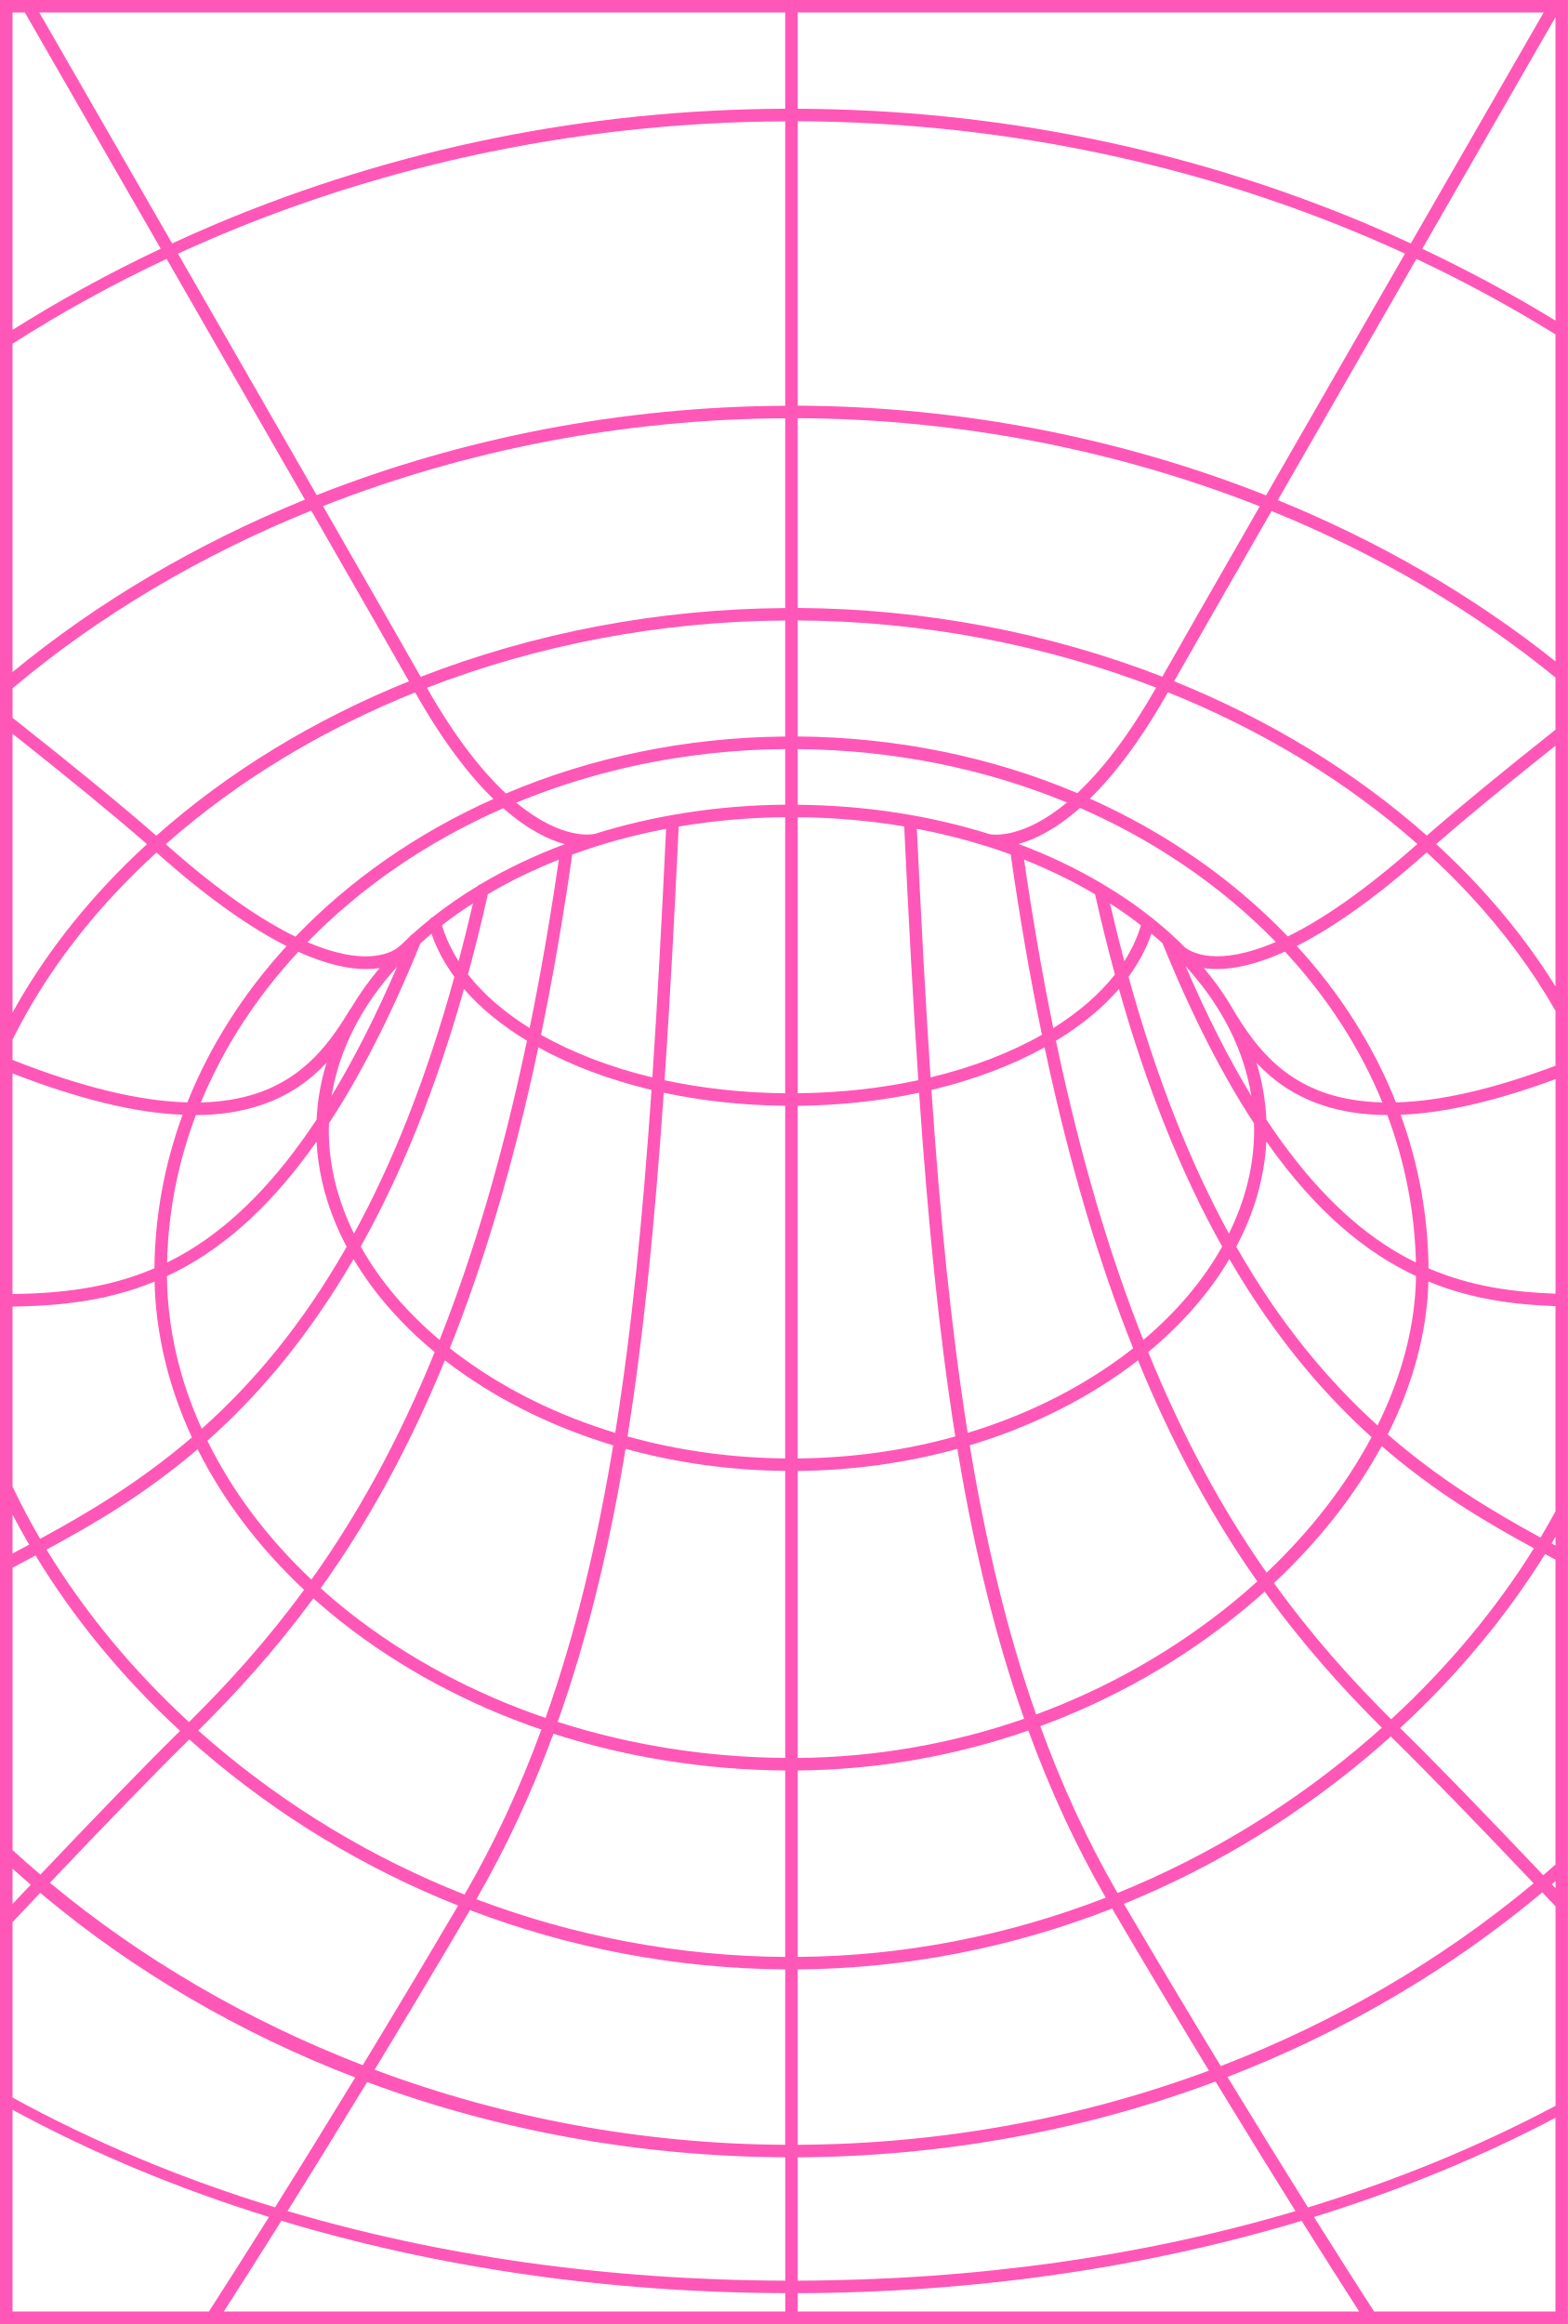
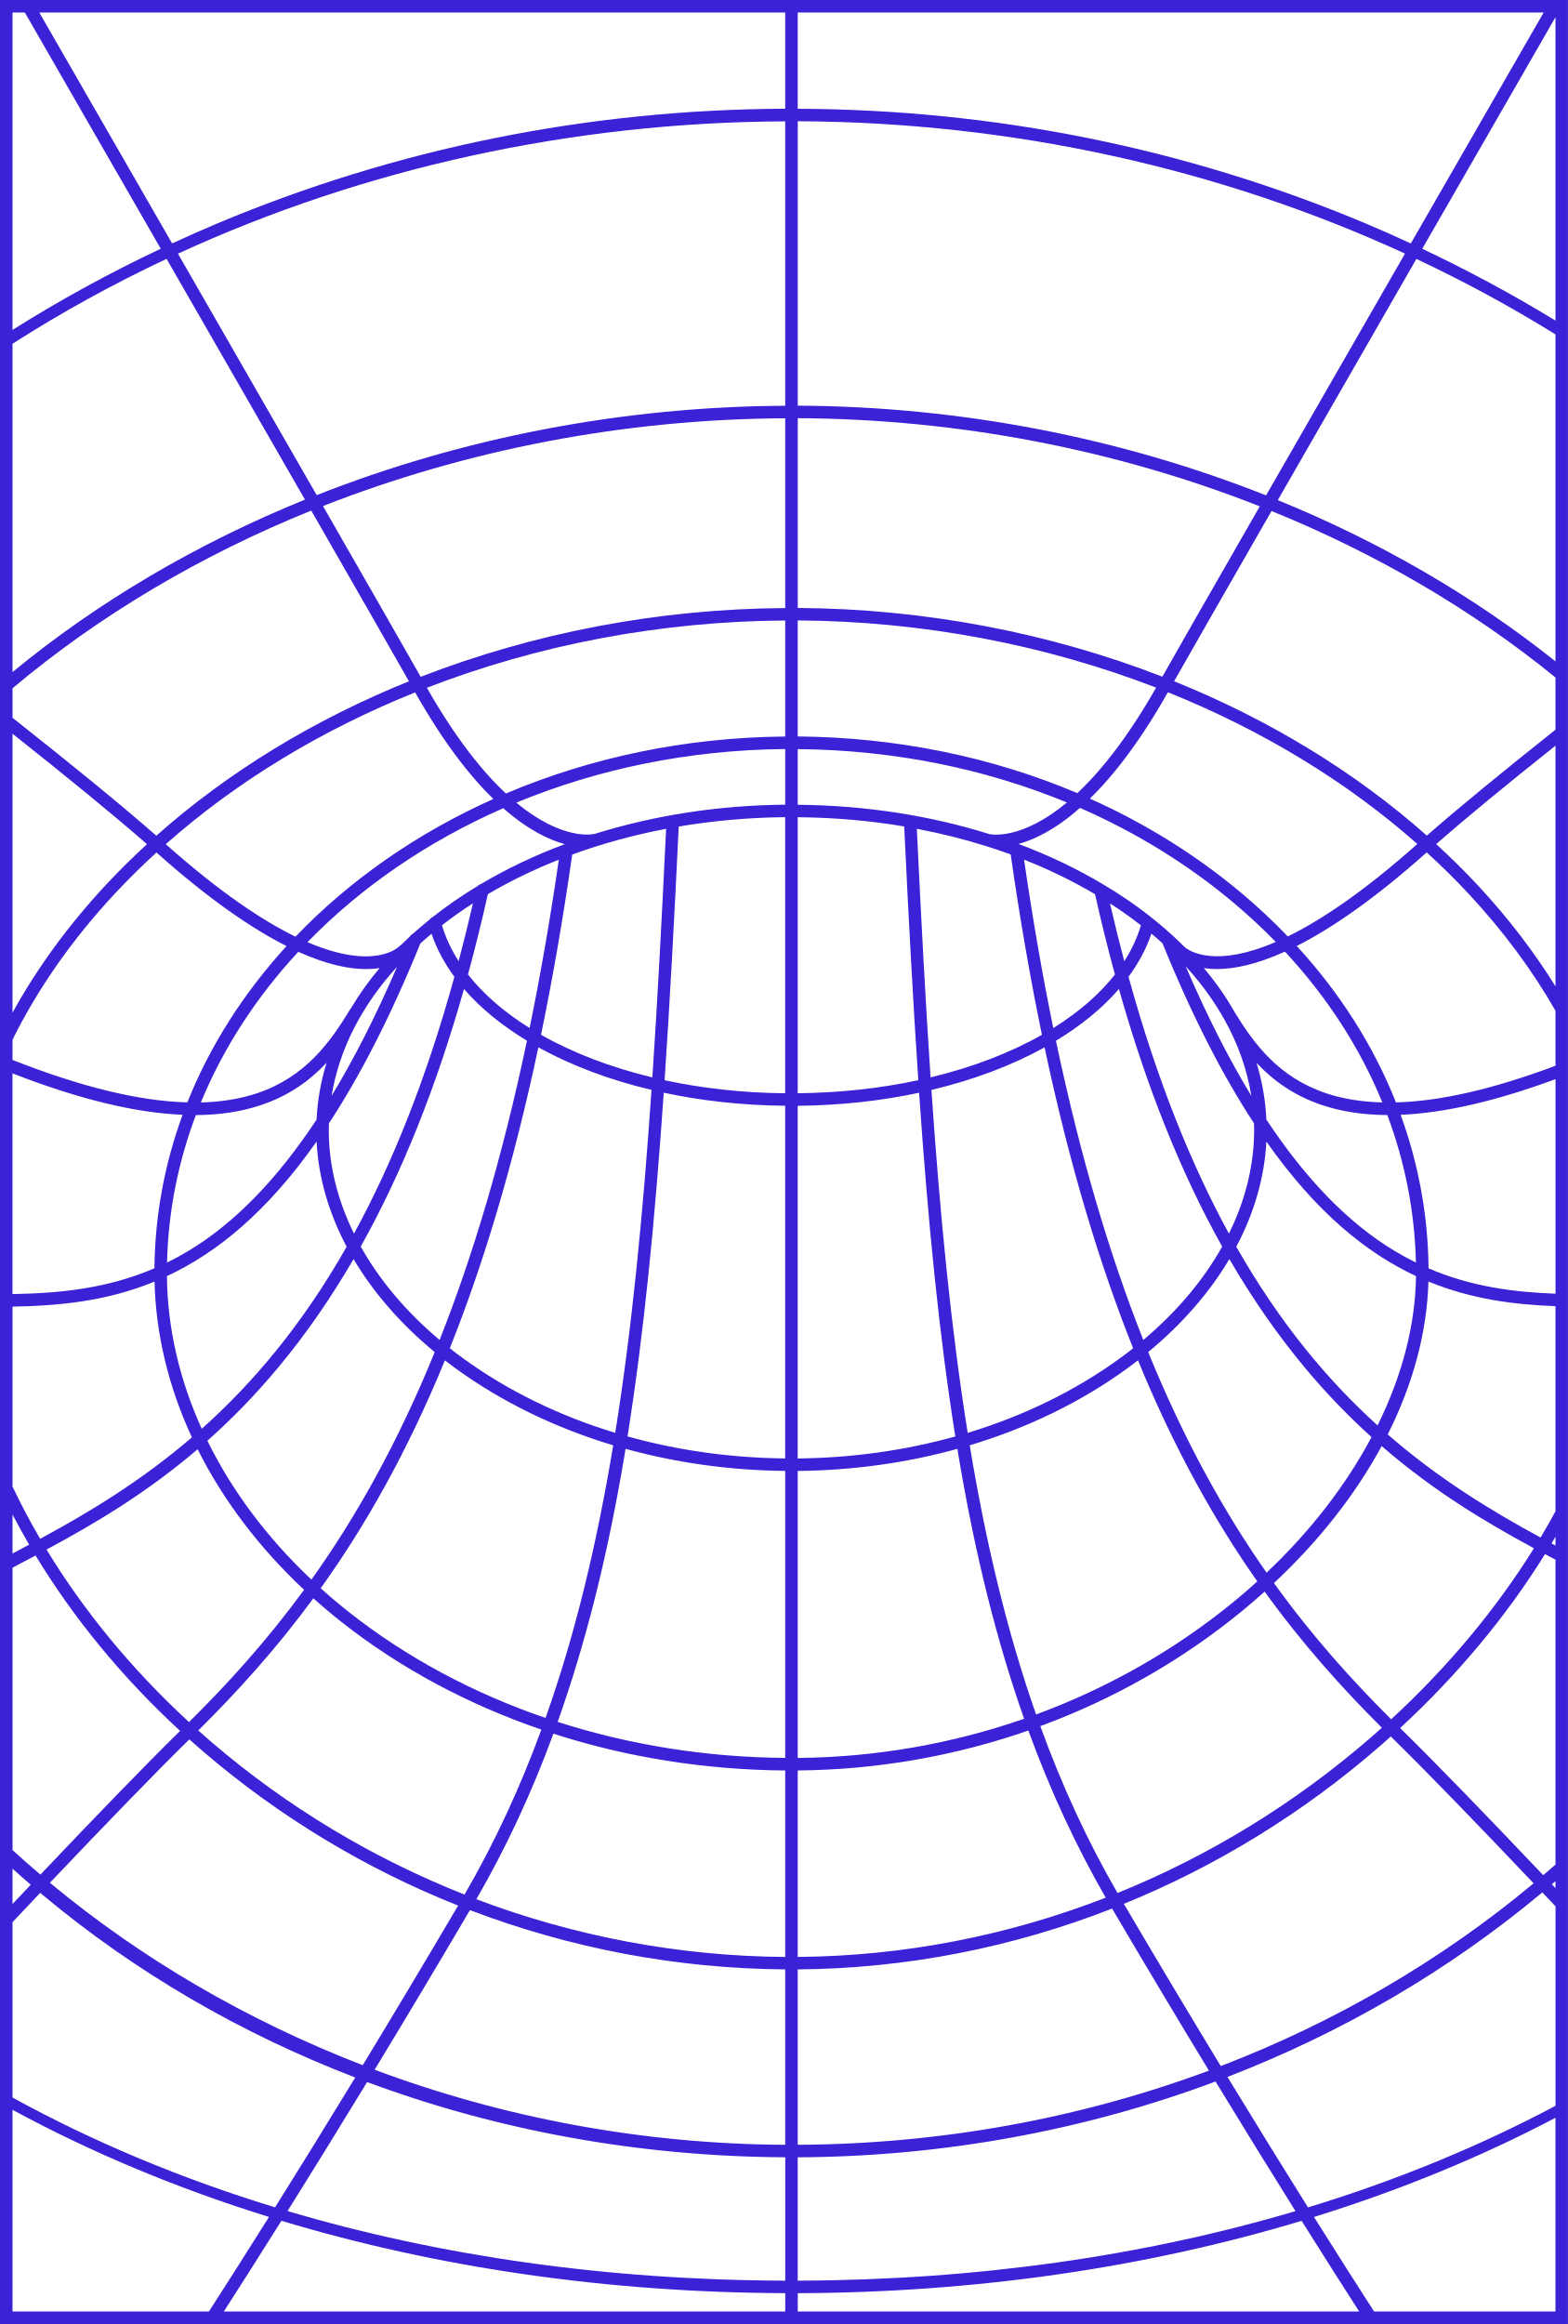
<svg xmlns="http://www.w3.org/2000/svg" id="Layer_2" data-name="Layer 2" viewBox="0 0 438.61 650">
  <g id="_ÎÓÈ_1" data-name="—ÎÓÈ_1">
-     <path d="m56.18,650h326.27s4.17,0,4.17,0h51.99v-59.52h0v-3.39h0v-50.2h0s0-5.1,0-5.1h0v-8.72h0v-4.7h0s0-80.27,0-80.27h0s0-3.97,0-3.97h0v-10.58h0v-7.66h0s0-50.47,0-50.47h0v-3.5h0v-61.43h0v-3.77h0v-7.54h0v-7.4h0v-76.01h0v-4.46h0v-8.96h0v-4.54h0v-92.1h0v-3.87h0V0H0v650h56.18Zm6.43-3.5c4.23-6.57,9.67-15.1,16.11-25.37,43.58,13.13,91.26,20.08,140.94,20.24v5.12H62.61ZM219.65,3.5v26.91c-55.25.22-108.76,11.04-159.05,32.16-4.19,1.76-8.33,3.62-12.45,5.51C33.21,42.11,19.44,18.18,10.99,3.5h208.66Zm212.16,0c-8.45,14.68-22.22,38.61-37.16,64.59-4.14-1.91-8.31-3.78-12.53-5.55-50.26-21.1-103.74-31.9-158.97-32.12V3.5h208.66Zm-42.62,482.32c9.75,9.54,23.87,24.13,39.81,40.92-25.98,21.67-55.6,38.86-87.51,51.12-8.34-13.73-17.44-28.92-27.11-45.37,25.77-10.49,49.99-25.31,71.58-44.07,1.04-.91,2.07-1.83,3.1-2.75.05.05.09.09.14.14Zm-87.82-263.99c-24-10.16-50.62-15.62-78.22-15.85v-32.45c34.99.21,69.22,6.81,100.25,18.79-8.01,14.08-15.5,23.38-22.03,29.5Zm40.37,61.99c.03.08.07.16.11.24.16.27.33.54.5.81,3.9,6.91,6.49,14.17,7.69,21.63-6.36-10.47-12.47-22.53-18.37-36.24,3.94,4.32,7.31,8.86,10.06,13.55Zm-16.56-20.01c8.43,20.73,16.99,37.24,25.61,50.38.02.64.03,1.29.03,1.94,0,9.77-2.44,19.54-7.05,28.89-10.53-19.26-20.07-42.76-28.09-71.82,2.8-3.82,4.98-7.85,6.41-12.08,1.06.88,2.09,1.78,3.09,2.69Zm-12.58,265.64c-8.51-14.73-15.62-30.23-21.59-46.66,20.38-7.51,39.45-18.3,56.27-32.07,2.23-1.82,4.38-3.68,6.48-5.56,10.63,14.72,21.69,27.01,32.79,38.07-.96.86-1.92,1.72-2.9,2.57-21.42,18.61-45.47,33.3-71.06,43.66Zm-253.47-42.23c-1.24-1.06-2.46-2.13-3.67-3.22,10.89-10.79,21.74-22.73,32.2-36.97,2.53,2.27,5.15,4.48,7.88,6.63,16.43,12.95,35.38,23.07,55.9,30.09-5.96,16.24-13.04,31.57-21.5,46.14-25.61-10.12-49.58-24.48-70.81-42.68Zm32.88-173.02c8.61-13.14,17.16-29.62,25.58-50.33,1.01-.92,2.06-1.82,3.12-2.71,1.43,4.21,3.6,8.24,6.4,12.05-8.02,29.06-17.56,52.56-28.09,71.82-4.6-9.35-7.05-19.12-7.05-28.89,0-.65.02-1.29.04-1.94Zm19.07-43.82c-5.89,13.66-11.98,25.68-18.32,36.12,2.13-13.13,8.56-25.39,18.32-36.12Zm55.05-37.13c-.13.04-8.68,2.04-21.7-8.76,22.74-9.4,48.26-14.77,75.22-14.99v15.56c-18.96.17-36.98,3.07-53.25,8.16-.09,0-.18.02-.27.04Zm-46.72-40.89c31.03-12,65.25-18.6,100.24-18.81v32.45c-28.06.23-54.58,5.94-78.13,15.93-6.55-6.11-14.06-15.43-22.1-29.56Zm156.17,44.21s.09.04.15.06c.04.01.13.04.26.06,2.27.72,4.52,1.47,6.73,2.28,2.59,18.11,5.52,34.89,8.74,50.45-8.89,5.05-19.44,9.11-31.15,11.92-1.46-21.9-2.67-45.04-3.84-69.53,6.56,1.24,12.95,2.83,19.12,4.76Zm-22.65-5.42c1.23,25.77,2.49,49.28,3.95,70.97-10.51,2.26-21.87,3.53-33.73,3.65v-77.2c10.17.09,20.15.95,29.78,2.58Zm15.25,176.32c4.6,27.31,10.6,51.42,18.3,73.25-20.16,7.01-41.57,10.77-63.33,10.96v-80.27c15.42-.15,30.48-2.26,44.66-6.18.12.75.24,1.5.37,2.25Zm-93.19-2.25c14.18,3.92,29.24,6.03,44.66,6.18v80.27c-22.1-.17-43.6-3.63-63.65-10.08,7.85-22.06,13.96-46.45,18.62-74.13.13-.74.25-1.5.37-2.25Zm11.34-173.41c-1.17,24.5-2.38,47.63-3.84,69.53-11.7-2.81-22.25-6.88-31.15-11.92,3.22-15.55,6.14-32.31,8.73-50.41,8.26-3.02,17.05-5.45,26.25-7.2Zm3.53-.63c9.55-1.62,19.52-2.53,29.78-2.62v77.22c-11.85-.12-23.22-1.38-33.73-3.65,1.46-21.69,2.72-45.19,3.95-70.95Zm29.78,78.1v98.63c-15.24-.15-30.11-2.25-44.1-6.16,4.51-28.34,7.62-59.66,10.13-96.13,10.62,2.27,22.05,3.54,33.96,3.65Zm3.5,98.63v-98.63c11.91-.11,23.35-1.38,33.96-3.65,2.51,36.47,5.62,67.79,10.13,96.13-13.98,3.9-28.86,6.01-44.1,6.16Zm-74.99-120.38c-7.03-4.38-12.89-9.42-17.24-14.98,1.97-7.24,3.83-14.72,5.56-22.46,6.14-3.62,12.78-6.85,19.85-9.64-2.44,16.83-5.18,32.49-8.17,47.08Zm-15.85-34.87c-1.29,5.57-2.62,10.96-4.01,16.17-2.05-3.21-3.62-6.56-4.66-10.04,2.74-2.14,5.63-4.18,8.66-6.13Zm-2.51,23.95c4.64,5.37,10.61,10.23,17.62,14.47-6.94,32.97-15.23,60.42-24.44,83.69-9.38-7.89-16.82-16.75-22.06-26.12,11.53-20.6,21.1-44.5,28.88-72.04Zm20.81,16.32c9.13,5.05,19.84,9.1,31.65,11.91-2.4,34.95-5.48,66.74-10.15,95.91-15.59-4.73-29.98-11.72-42.43-20.75-1.31-.95-2.59-1.92-3.84-2.91,9.34-23.39,17.73-51,24.77-84.16Zm-22.99,89.91c12.88,9.34,27.79,16.55,43.92,21.4-4.57,27.61-10.62,52.87-18.92,76.25-20.17-6.89-38.78-16.83-54.92-29.54-2.76-2.18-5.42-4.43-7.98-6.73,12.36-17.27,24.13-37.89,34.74-63.74,1.03.8,2.08,1.59,3.15,2.37Zm27.2,102.06c20.42,6.59,42.33,10.11,64.84,10.29v52.15c-29.72-.21-58.96-5.76-86.4-16.15,8.31-14.37,15.45-29.67,21.56-46.29Zm68.34,10.28c22.17-.19,43.97-4.02,64.51-11.17,6.13,16.8,13.3,32.24,21.65,46.75-27.47,10.66-56.63,16.35-86.16,16.57v-52.15Zm121.92-47.15c-16.52,13.52-35.23,24.11-55.24,31.49-8.12-23.11-14.06-48.05-18.57-75.28,16.13-4.85,31.04-12.06,43.92-21.4,1.07-.78,2.12-1.57,3.15-2.37,10.22,24.91,21.52,44.95,33.38,61.83-2.15,1.95-4.36,3.87-6.64,5.74Zm-31.94-68.02c-12.45,9.03-26.85,16.02-42.43,20.75-4.67-29.18-7.76-60.96-10.15-95.91,11.81-2.81,22.52-6.86,31.65-11.91,7.04,33.16,15.43,60.77,24.77,84.16-1.25.99-2.53,1.96-3.84,2.91Zm-17.75-88.92c7.02-4.24,12.98-9.11,17.62-14.47,7.78,27.54,17.35,51.44,28.88,72.04-5.24,9.37-12.69,18.23-22.06,26.12-9.22-23.26-17.5-50.72-24.44-83.69Zm19.12-22.25c-1.38-5.21-2.72-10.59-4-16.15.89.58,1.8,1.14,2.67,1.74,2.08,1.42,4.07,2.87,5.99,4.37-1.04,3.48-2.61,6.84-4.66,10.05Zm-8.18-18.73c1.73,7.74,3.59,15.22,5.56,22.45-4.35,5.56-10.21,10.59-17.24,14.98-3-14.6-5.73-30.27-8.18-47.11,7,2.77,13.64,6.01,19.86,9.68Zm-29.52-16.81c-16.64-5.23-34.83-8.05-53.65-8.21v-15.57c26.54.22,52.13,5.37,75.3,14.93-12.3,10.24-20.62,9.05-21.65,8.85Zm-57.15-119.81c-45.72.22-90.5,9-131.06,24.99-11.86-20.66-25.72-44.77-38.81-67.53,51.88-23.84,109.93-36.76,169.87-37.01v79.55Zm0,3.5v53.08c-35.59.21-70.41,6.97-101.97,19.23-3.78-6.69-14.2-24.89-27.33-47.76,40.02-15.71,84.19-24.34,129.3-24.55Zm-103.53,76.66c7.85,13.87,15.26,23.36,21.88,29.82-21.41,9.58-40.23,22.73-55.34,38.51-9.29-4.53-21.21-12.46-36.29-25.87,19.89-17.6,43.64-31.96,69.75-42.45Zm24.66,32.4c6.87,6.05,12.75,8.84,17.21,10.05-8.41,3.14-16.28,6.89-23.48,11.16-.33.09-.62.26-.85.52-4.51,2.72-8.75,5.65-12.69,8.76-.33.13-.6.36-.79.64-1.64,1.32-3.23,2.68-4.77,4.06-.32.15-.59.39-.77.7-.86.79-1.7,1.6-2.52,2.41-.17.09-.33.21-.47.36-.1.11-6.78,6.91-25.64-1.2,14.98-15.39,33.61-28.19,54.77-37.46Zm-38.44,44.99c.59,0,1.15-.02,1.69-.05.77-.05,1.49-.14,2.17-.25-3.02,3.59-5.69,7.33-7.99,11.21-.09.1-.18.2-.25.32-5.44,8.98-12.39,18.94-26.11,23.52-4.7,1.57-9.92,2.41-15.66,2.56,6.32-15.35,15.59-29.56,27.26-42.14,8.06,3.64,14.26,4.83,18.9,4.83Zm-47.55,40.84c6.69-.04,12.73-.96,18.16-2.78,8.01-2.67,13.83-6.98,18.41-11.87-1.6,5.16-2.55,10.48-2.81,15.92-11.12,16.82-22.99,28.97-35.8,36.69-2.01,1.21-4.01,2.3-6.02,3.28.33-14.34,3.13-28.19,8.06-41.25Zm33.77,7.41c.5,10,3.39,19.95,8.41,29.42-12.49,21.94-26.29,38.19-40.54,50.91-6.24-13.76-9.6-28.2-9.73-42.7,13.88-6.48,27.93-17.82,41.86-37.64Zm-10.73,63.18c7.63-9.16,14.64-19.25,21.07-30.31,5.55,9.36,13.2,18.17,22.7,26.01-10.52,25.84-22.21,46.41-34.48,63.63-12.44-11.72-22.26-24.89-29.11-38.84,6.65-5.9,13.29-12.65,19.82-20.49Zm7.23,62.19c-10.45,14.27-21.3,26.22-32.19,36.99-15.96-14.69-29.43-31.1-39.85-48.25,13.26-7.13,27.73-15.65,42.26-28.06,7.08,14.14,17.13,27.46,29.78,39.32Zm-28.21,45.23c21.39,18.34,45.52,32.83,71.3,43.08-9.51,16.16-18.46,31.1-26.68,44.64-32.47-12.54-62.12-29.92-87.51-51.02,15.53-16.35,29.31-30.59,39-40.1,1.28,1.15,2.58,2.29,3.89,3.41Zm74.61,44.35c27.99,10.67,57.84,16.37,88.19,16.58v49.06c-40.35-.21-79.26-7.69-114.86-21,8.22-13.54,17.17-28.49,26.67-44.64Zm91.69,69.14c40.61-.2,80.21-7.49,116.87-21.2,8.3,13.64,15.82,25.79,22.37,36.25-42.26,12.51-89.07,19.3-139.24,19.45v-34.51Zm0-3.5v-49.06c30.15-.22,59.92-6.06,87.94-17.01,9.65,16.42,18.74,31.59,27.08,45.32-36.09,13.41-75.05,20.54-115.01,20.75Zm166-119.01c-11.1-11.04-22.15-23.33-32.78-38.1,12.69-11.87,22.84-24.86,30.12-38.32,14.62,12.68,29.21,21.35,42.6,28.58-10.49,16.87-23.99,33.14-39.94,47.84Zm-34.84-41c-11.78-16.82-22.99-36.82-33.12-61.71,9.5-7.84,17.16-16.66,22.7-26.01,6.43,11.06,13.45,21.15,21.07,30.31,6.16,7.4,12.43,13.82,18.7,19.49-7.09,13.34-17.03,26.26-29.36,37.92Zm-8.48-91.17c5.02-9.47,7.91-19.42,8.41-29.42,13.93,19.81,27.98,31.15,41.86,37.63-.16,13.7-3.91,27.92-10.75,41.77-13.89-12.58-27.33-28.57-39.52-49.99Zm44.22,1.13c-12.81-7.73-24.68-19.88-35.8-36.69-.25-5.38-1.18-10.69-2.75-15.86,4.57,4.86,10.38,9.15,18.36,11.81,5.45,1.82,11.51,2.74,18.22,2.78,4.95,13.2,7.67,27.06,8,41.25-2.01-.98-4.01-2.07-6.02-3.28Zm-19.09-44.06c-13.21-4.41-20.13-13.79-25.48-22.49-2.43-4.32-5.35-8.51-8.73-12.53.64.1,1.3.18,2.02.23.54.04,1.1.05,1.69.05,4.65,0,10.88-1.2,18.98-4.87,11.89,12.8,21.05,27.03,27.25,42.18-5.76-.15-11.01-.99-15.73-2.56Zm-39.48-40.79c-4.76-4.79-10.21-9.3-16.34-13.48-2.02-1.37-4.1-2.68-6.22-3.95-.13-.1-.28-.19-.43-.26-7.31-4.36-15.21-8.12-23.57-11.24,4.46-1.23,10.34-4.03,17.18-10.09,15.65,6.85,30.13,15.74,42.96,26.52,4.18,3.51,8.12,7.18,11.82,10.97-16.72,7.22-23.89,2.73-25.4,1.52Zm15.83-15.17c-12.71-10.68-27-19.54-42.42-26.44,6.6-6.46,13.99-15.93,21.81-29.75,26.12,10.49,49.87,24.84,69.78,42.43-15.05,13.39-26.95,21.32-36.24,25.86-4.03-4.19-8.33-8.24-12.93-12.1Zm-124.15-79.77v-53.08c45.05.22,89.23,8.88,129.24,24.66-13.09,22.8-23.48,40.94-27.26,47.64-31.56-12.26-66.38-19-101.98-19.22Zm0-56.58V33.91c59.93.25,117.99,13.18,169.86,37.02-13.11,22.8-26.99,46.94-38.86,67.62-40.54-16.06-85.33-24.87-131-25.09ZM44.97,69.56c-14.35,6.77-28.21,14.37-41.47,22.71V3.5h3.45c8.31,14.43,22.53,39.14,38.01,66.06Zm1.63,2.84c13.04,22.68,26.85,46.7,38.7,67.34-30.14,12.24-57.85,28.52-81.8,48.23v-91.83c13.77-8.8,28.17-16.72,43.1-23.74Zm40.46,70.4c12.97,22.59,23.34,40.69,27.33,47.75-26.46,10.69-50.51,25.29-70.66,43.19-9.84-8.62-23.71-19.93-40.22-32.98v-8.26c24.29-20.42,52.64-37.19,83.56-49.7Zm-45.94,93.31c-3.92,3.6-7.7,7.31-11.29,11.16-10.64,11.39-19.43,23.44-26.33,35.96v-78.01c15.35,12.15,28.27,22.72,37.62,30.89Zm-8.73,13.55c3.62-3.87,7.42-7.6,11.37-11.22,0,0,.01,0,.02.01,14.82,13.21,26.8,21.33,36.38,26.16-11.94,13.05-21.39,27.78-27.75,43.71-13.45-.34-29.64-4.28-48.91-11.87v-5.66c7.14-14.39,16.79-28.19,28.89-41.14Zm-28.89,50.56c18.49,7.18,34.25,11.03,47.58,11.57-4.99,13.6-7.73,28.01-7.88,42.94-13.37,5.74-26.66,6.98-39.71,7.21v-61.72Zm39.73,58.22c.36,14.82,3.95,29.56,10.45,43.58-14.04,12.04-28.46,20.82-42.45,28.37-2.82-4.83-5.4-9.7-7.73-14.61v-50.33c12.88-.23,26.21-1.44,39.73-7Zm-35.08,73.59c-1.49.79-3.04,1.62-4.65,2.47v-10.91c1.47,2.83,3.02,5.64,4.65,8.43Zm1.77,3.02s.01,0,.02,0c10.58,17.45,24.24,34.14,40.44,49.06-9.73,9.56-23.54,23.83-39.08,40.2-2.64-2.25-5.25-4.53-7.79-6.86v-78.97c2.23-1.2,4.38-2.34,6.42-3.42Zm-1.32,92.09c-1.68,1.77-3.38,3.57-5.1,5.39v-9.88c1.68,1.51,3.38,3.01,5.1,4.49Zm2.67,2.27c.28.23.55.48.83.71,25.83,21.56,55.36,38.68,87.27,50.94-8.34,13.69-15.88,25.86-22.43,36.31-26.39-8.06-50.97-18.38-73.44-30.71v-49.05c2.62-2.78,5.21-5.52,7.76-8.21Zm91.43,52.92c36.58,13.6,76.22,20.84,116.96,21.04v34.51c-50.16-.15-96.97-6.95-139.23-19.47,6.52-10.42,14.01-22.51,22.27-36.08Zm120.46,64.17v-5.12c49.68-.16,97.36-7.11,140.94-20.24,6.44,10.26,11.88,18.79,16.1,25.36h-157.05Zm211.96,0h-50.75c-4.27-6.63-9.96-15.52-16.81-26.43,23.89-7.41,46.53-16.69,67.55-27.74v54.17Zm0-57.52c-21.32,11.32-44.48,20.86-69.23,28.41-6.58-10.5-14.15-22.73-22.53-36.49,32.12-12.41,61.92-29.76,88.08-51.61,1.22,1.29,2.45,2.58,3.69,3.89v55.8Zm0-60.89c-.34-.36-.68-.72-1.02-1.08.34-.29.68-.58,1.02-.87v1.95Zm0-6.59c-1.13,1-2.28,1.99-3.43,2.97-16.03-16.88-30.23-31.56-40.03-41.15,16.18-14.94,29.88-31.48,40.53-48.65.24.13.47.25.71.38.73.39,1.47.78,2.22,1.18v85.27Zm0-89.23c-.19-.1-.39-.21-.58-.31-.17-.09-.35-.18-.52-.28.38-.63.74-1.26,1.1-1.89v2.48Zm0-9.57c-1.33,2.45-2.72,4.9-4.18,7.33-14.1-7.64-28.62-16.55-42.75-28.83,7.06-14.03,10.98-28.52,11.39-42.77,12.06,4.96,23.97,6.46,35.54,6.89v57.37Zm0-60.87c-11.7-.43-23.57-1.96-35.51-7.09-.14-14.77-2.8-29.2-7.8-42.94,12.3-.51,26.66-3.83,43.32-9.98v60.02Zm0-63.75c-17.41,6.53-32.19,9.92-44.63,10.25-6.23-15.72-15.57-30.48-27.74-43.75,9.57-4.84,21.51-12.95,36.29-26.12.02-.02.04-.04.06-.05,4.07,3.72,7.98,7.56,11.7,11.55,9.7,10.42,17.82,21.37,24.32,32.75v15.38Zm0-22.2c-6.07-9.79-13.33-19.25-21.76-28.31-3.7-3.97-7.58-7.79-11.62-11.49,8.48-7.41,19.89-16.79,33.38-27.52v67.32Zm0-71.79c-14.65,11.63-27,21.75-35.99,29.62-20.17-17.89-44.23-32.49-70.69-43.17,3.99-7.06,14.32-25.1,27.25-47.61,29.22,11.87,56.13,27.58,79.43,46.56v14.6Zm0-19.11c-22.94-18.3-49.22-33.5-77.68-45.1,11.87-20.67,25.7-44.74,38.77-67.46,13.42,6.31,26.41,13.36,38.91,21.11v91.45Zm-37.27-115.4c15.04-26.14,28.88-50.2,37.27-64.78v84.87c-11.98-7.32-24.44-14.03-37.27-20.09ZM3.5,646.5v-56.41c22.2,12.04,46.26,22.06,71.75,29.97-6.85,10.91-12.54,19.81-16.81,26.44H3.5Z" style="fill: #ff57b8;" />
+     <path d="m56.18,650h326.27s4.17,0,4.17,0h51.99v-59.52h0v-3.39h0v-50.2h0s0-5.1,0-5.1h0v-8.72h0v-4.7h0s0-80.27,0-80.27h0s0-3.97,0-3.97h0v-10.58h0v-7.66h0s0-50.47,0-50.47h0v-3.5h0v-61.43h0v-3.77h0v-7.54h0v-7.4h0v-76.01h0v-4.46h0v-8.96h0v-4.54h0v-92.1h0v-3.87h0V0H0v650h56.18Zm6.43-3.5c4.23-6.57,9.67-15.1,16.11-25.37,43.58,13.13,91.26,20.08,140.94,20.24v5.12H62.61ZM219.65,3.5v26.91c-55.25.22-108.76,11.04-159.05,32.16-4.19,1.76-8.33,3.62-12.45,5.51C33.21,42.11,19.44,18.18,10.99,3.5h208.66Zm212.16,0c-8.45,14.68-22.22,38.61-37.16,64.59-4.14-1.91-8.31-3.78-12.53-5.55-50.26-21.1-103.74-31.9-158.97-32.12V3.5h208.66Zm-42.62,482.32c9.75,9.54,23.87,24.13,39.81,40.92-25.98,21.67-55.6,38.86-87.51,51.12-8.34-13.73-17.44-28.92-27.11-45.37,25.77-10.49,49.99-25.31,71.58-44.07,1.04-.91,2.07-1.83,3.1-2.75.05.05.09.09.14.14Zm-87.82-263.99c-24-10.16-50.62-15.62-78.22-15.85v-32.45c34.99.21,69.22,6.81,100.25,18.79-8.01,14.08-15.5,23.38-22.03,29.5Zm40.37,61.99c.03.08.07.16.11.24.16.27.33.54.5.81,3.9,6.91,6.49,14.17,7.69,21.63-6.36-10.47-12.47-22.53-18.37-36.24,3.94,4.32,7.31,8.86,10.06,13.55Zm-16.56-20.01c8.43,20.73,16.99,37.24,25.61,50.38.02.64.03,1.29.03,1.94,0,9.77-2.44,19.54-7.05,28.89-10.53-19.26-20.07-42.76-28.09-71.82,2.8-3.82,4.98-7.85,6.41-12.08,1.06.88,2.09,1.78,3.09,2.69Zm-12.58,265.64c-8.51-14.73-15.62-30.23-21.59-46.66,20.38-7.51,39.45-18.3,56.27-32.07,2.23-1.82,4.38-3.68,6.48-5.56,10.63,14.72,21.69,27.01,32.79,38.07-.96.86-1.92,1.72-2.9,2.57-21.42,18.61-45.47,33.3-71.06,43.66Zm-253.47-42.23c-1.24-1.06-2.46-2.13-3.67-3.22,10.89-10.79,21.74-22.73,32.2-36.97,2.53,2.27,5.15,4.48,7.88,6.63,16.43,12.95,35.38,23.07,55.9,30.09-5.96,16.24-13.04,31.57-21.5,46.14-25.61-10.12-49.58-24.48-70.81-42.68Zm32.88-173.02c8.61-13.14,17.16-29.62,25.58-50.33,1.01-.92,2.06-1.82,3.12-2.71,1.43,4.21,3.6,8.24,6.4,12.05-8.02,29.06-17.56,52.56-28.09,71.82-4.6-9.35-7.05-19.12-7.05-28.89,0-.65.02-1.29.04-1.94Zm19.07-43.82c-5.89,13.66-11.98,25.68-18.32,36.12,2.13-13.13,8.56-25.39,18.32-36.12Zm55.05-37.13c-.13.04-8.68,2.04-21.7-8.76,22.74-9.4,48.26-14.77,75.22-14.99v15.56c-18.96.17-36.98,3.07-53.25,8.16-.09,0-.18.02-.27.04Zm-46.72-40.89c31.03-12,65.25-18.6,100.24-18.81v32.45c-28.06.23-54.58,5.94-78.13,15.93-6.55-6.11-14.06-15.43-22.1-29.56Zm156.17,44.21s.09.04.15.06c.04.01.13.04.26.06,2.27.72,4.52,1.47,6.73,2.28,2.59,18.11,5.52,34.89,8.74,50.45-8.89,5.05-19.44,9.11-31.15,11.92-1.46-21.9-2.67-45.04-3.84-69.53,6.56,1.24,12.95,2.83,19.12,4.76Zm-22.65-5.42c1.23,25.77,2.49,49.28,3.95,70.97-10.51,2.26-21.87,3.53-33.73,3.65v-77.2c10.17.09,20.15.95,29.78,2.58Zm15.25,176.32c4.6,27.31,10.6,51.42,18.3,73.25-20.16,7.01-41.57,10.77-63.33,10.96v-80.27c15.42-.15,30.48-2.26,44.66-6.18.12.75.24,1.5.37,2.25Zm-93.19-2.25c14.18,3.92,29.24,6.03,44.66,6.18v80.27c-22.1-.17-43.6-3.63-63.65-10.08,7.85-22.06,13.96-46.45,18.62-74.13.13-.74.25-1.5.37-2.25Zm11.34-173.41c-1.17,24.5-2.38,47.63-3.84,69.53-11.7-2.81-22.25-6.88-31.15-11.92,3.22-15.55,6.14-32.31,8.73-50.41,8.26-3.02,17.05-5.45,26.25-7.2Zm3.53-.63c9.55-1.62,19.52-2.53,29.78-2.62v77.22c-11.85-.12-23.22-1.38-33.73-3.65,1.46-21.69,2.72-45.19,3.95-70.95Zm29.78,78.1v98.63c-15.24-.15-30.11-2.25-44.1-6.16,4.51-28.34,7.62-59.66,10.13-96.13,10.62,2.27,22.05,3.54,33.96,3.65Zm3.5,98.63v-98.63c11.91-.11,23.35-1.38,33.96-3.65,2.51,36.47,5.62,67.79,10.13,96.13-13.98,3.9-28.86,6.01-44.1,6.16Zm-74.99-120.38c-7.03-4.38-12.89-9.42-17.24-14.98,1.97-7.24,3.83-14.72,5.56-22.46,6.14-3.62,12.78-6.85,19.85-9.64-2.44,16.83-5.18,32.49-8.17,47.08Zm-15.85-34.87c-1.29,5.57-2.62,10.96-4.01,16.17-2.05-3.21-3.62-6.56-4.66-10.04,2.74-2.14,5.63-4.18,8.66-6.13Zm-2.51,23.95c4.64,5.37,10.61,10.23,17.62,14.47-6.94,32.97-15.23,60.42-24.44,83.69-9.38-7.89-16.82-16.75-22.06-26.12,11.53-20.6,21.1-44.5,28.88-72.04Zm20.81,16.32c9.13,5.05,19.84,9.1,31.65,11.91-2.4,34.95-5.48,66.74-10.15,95.91-15.59-4.73-29.98-11.72-42.43-20.75-1.31-.95-2.59-1.92-3.84-2.91,9.34-23.39,17.73-51,24.77-84.16Zm-22.99,89.91c12.88,9.34,27.79,16.55,43.92,21.4-4.57,27.61-10.62,52.87-18.92,76.25-20.17-6.89-38.78-16.83-54.92-29.54-2.76-2.18-5.42-4.43-7.98-6.73,12.36-17.27,24.13-37.89,34.74-63.74,1.03.8,2.08,1.59,3.15,2.37Zm27.2,102.06c20.42,6.59,42.33,10.11,64.84,10.29v52.15c-29.72-.21-58.96-5.76-86.4-16.15,8.31-14.37,15.45-29.67,21.56-46.29Zm68.34,10.28c22.17-.19,43.97-4.02,64.51-11.17,6.13,16.8,13.3,32.24,21.65,46.75-27.47,10.66-56.63,16.35-86.16,16.57v-52.15Zm121.92-47.15c-16.52,13.52-35.23,24.11-55.24,31.49-8.12-23.11-14.06-48.05-18.57-75.28,16.13-4.85,31.04-12.06,43.92-21.4,1.07-.78,2.12-1.57,3.15-2.37,10.22,24.91,21.52,44.95,33.38,61.83-2.15,1.95-4.36,3.87-6.64,5.74Zm-31.94-68.02c-12.45,9.03-26.85,16.02-42.43,20.75-4.67-29.18-7.76-60.96-10.15-95.91,11.81-2.81,22.52-6.86,31.65-11.91,7.04,33.16,15.43,60.77,24.77,84.16-1.25.99-2.53,1.96-3.84,2.91Zm-17.75-88.92c7.02-4.24,12.98-9.11,17.62-14.47,7.78,27.54,17.35,51.44,28.88,72.04-5.24,9.37-12.69,18.23-22.06,26.12-9.22-23.26-17.5-50.72-24.44-83.69Zm19.12-22.25c-1.38-5.21-2.72-10.59-4-16.15.89.58,1.8,1.14,2.67,1.74,2.08,1.42,4.07,2.87,5.99,4.37-1.04,3.48-2.61,6.84-4.66,10.05Zm-8.18-18.73c1.73,7.74,3.59,15.22,5.56,22.45-4.35,5.56-10.21,10.59-17.24,14.98-3-14.6-5.73-30.27-8.18-47.11,7,2.77,13.64,6.01,19.86,9.68Zm-29.52-16.81c-16.64-5.23-34.83-8.05-53.65-8.21v-15.57c26.54.22,52.13,5.37,75.3,14.93-12.3,10.24-20.62,9.05-21.65,8.85Zm-57.15-119.81c-45.72.22-90.5,9-131.06,24.99-11.86-20.66-25.72-44.77-38.81-67.53,51.88-23.84,109.93-36.76,169.87-37.01v79.55Zm0,3.5v53.08c-35.59.21-70.41,6.97-101.97,19.23-3.78-6.69-14.2-24.89-27.33-47.76,40.02-15.71,84.19-24.34,129.3-24.55Zm-103.53,76.66c7.85,13.87,15.26,23.36,21.88,29.82-21.41,9.58-40.23,22.73-55.34,38.51-9.29-4.53-21.21-12.46-36.29-25.87,19.89-17.6,43.64-31.96,69.75-42.45Zm24.66,32.4c6.87,6.05,12.75,8.84,17.21,10.05-8.41,3.14-16.28,6.89-23.48,11.16-.33.09-.62.26-.85.52-4.51,2.72-8.75,5.65-12.69,8.76-.33.13-.6.36-.79.64-1.64,1.32-3.23,2.68-4.77,4.06-.32.15-.59.39-.77.7-.86.79-1.7,1.6-2.52,2.41-.17.09-.33.21-.47.36-.1.11-6.78,6.91-25.64-1.2,14.98-15.39,33.61-28.19,54.77-37.46Zm-38.44,44.99c.59,0,1.15-.02,1.69-.05.77-.05,1.49-.14,2.17-.25-3.02,3.59-5.69,7.33-7.99,11.21-.09.1-.18.2-.25.32-5.44,8.98-12.39,18.94-26.11,23.52-4.7,1.57-9.92,2.41-15.66,2.56,6.32-15.35,15.59-29.56,27.26-42.14,8.06,3.64,14.26,4.83,18.9,4.83Zm-47.55,40.84c6.69-.04,12.73-.96,18.16-2.78,8.01-2.67,13.83-6.98,18.41-11.87-1.6,5.16-2.55,10.48-2.81,15.92-11.12,16.82-22.99,28.97-35.8,36.69-2.01,1.21-4.01,2.3-6.02,3.28.33-14.34,3.13-28.19,8.06-41.25Zm33.77,7.41c.5,10,3.39,19.95,8.41,29.42-12.49,21.94-26.29,38.19-40.54,50.91-6.24-13.76-9.6-28.2-9.73-42.7,13.88-6.48,27.93-17.82,41.86-37.64Zm-10.73,63.18c7.63-9.16,14.64-19.25,21.07-30.31,5.55,9.36,13.2,18.17,22.7,26.01-10.52,25.84-22.21,46.41-34.48,63.63-12.44-11.72-22.26-24.89-29.11-38.84,6.65-5.9,13.29-12.65,19.82-20.49Zm7.23,62.19c-10.45,14.27-21.3,26.22-32.19,36.99-15.96-14.69-29.43-31.1-39.85-48.25,13.26-7.13,27.73-15.65,42.26-28.06,7.08,14.14,17.13,27.46,29.78,39.32Zm-28.21,45.23c21.39,18.34,45.52,32.83,71.3,43.08-9.51,16.16-18.46,31.1-26.68,44.64-32.47-12.54-62.12-29.92-87.51-51.02,15.53-16.35,29.31-30.59,39-40.1,1.28,1.15,2.58,2.29,3.89,3.41Zm74.61,44.35c27.99,10.67,57.84,16.37,88.19,16.58v49.06c-40.35-.21-79.26-7.69-114.86-21,8.22-13.54,17.17-28.49,26.67-44.64Zm91.69,69.14c40.61-.2,80.21-7.49,116.87-21.2,8.3,13.64,15.82,25.79,22.37,36.25-42.26,12.51-89.07,19.3-139.24,19.45v-34.51Zm0-3.5v-49.06c30.15-.22,59.92-6.06,87.94-17.01,9.65,16.42,18.74,31.59,27.08,45.32-36.09,13.41-75.05,20.54-115.01,20.75Zm166-119.01c-11.1-11.04-22.15-23.33-32.78-38.1,12.69-11.87,22.84-24.86,30.12-38.32,14.62,12.68,29.21,21.35,42.6,28.58-10.49,16.87-23.99,33.14-39.94,47.84Zm-34.84-41c-11.78-16.82-22.99-36.82-33.12-61.71,9.5-7.84,17.16-16.66,22.7-26.01,6.43,11.06,13.45,21.15,21.07,30.31,6.16,7.4,12.43,13.82,18.7,19.49-7.09,13.34-17.03,26.26-29.36,37.92Zm-8.48-91.17c5.02-9.47,7.91-19.42,8.41-29.42,13.93,19.81,27.98,31.15,41.86,37.63-.16,13.7-3.91,27.92-10.75,41.77-13.89-12.58-27.33-28.57-39.52-49.99Zm44.22,1.13c-12.81-7.73-24.68-19.88-35.8-36.69-.25-5.38-1.18-10.69-2.75-15.86,4.57,4.86,10.38,9.15,18.36,11.81,5.45,1.82,11.51,2.74,18.22,2.78,4.95,13.2,7.67,27.06,8,41.25-2.01-.98-4.01-2.07-6.02-3.28Zm-19.09-44.06c-13.21-4.41-20.13-13.79-25.48-22.49-2.43-4.32-5.35-8.51-8.73-12.53.64.1,1.3.18,2.02.23.54.04,1.1.05,1.69.05,4.65,0,10.88-1.2,18.98-4.87,11.89,12.8,21.05,27.03,27.25,42.18-5.76-.15-11.01-.99-15.73-2.56Zm-39.48-40.79c-4.76-4.79-10.21-9.3-16.34-13.48-2.02-1.37-4.1-2.68-6.22-3.95-.13-.1-.28-.19-.43-.26-7.31-4.36-15.21-8.12-23.57-11.24,4.46-1.23,10.34-4.03,17.18-10.09,15.65,6.85,30.13,15.74,42.96,26.52,4.18,3.51,8.12,7.18,11.82,10.97-16.72,7.22-23.89,2.73-25.4,1.52Zm15.83-15.17c-12.71-10.68-27-19.54-42.42-26.44,6.6-6.46,13.99-15.93,21.81-29.75,26.12,10.49,49.87,24.84,69.78,42.43-15.05,13.39-26.95,21.32-36.24,25.86-4.03-4.19-8.33-8.24-12.93-12.1Zm-124.15-79.77v-53.08c45.05.22,89.23,8.88,129.24,24.66-13.09,22.8-23.48,40.94-27.26,47.64-31.56-12.26-66.38-19-101.98-19.22Zm0-56.58V33.91c59.93.25,117.99,13.18,169.86,37.02-13.11,22.8-26.99,46.94-38.86,67.62-40.54-16.06-85.33-24.87-131-25.09ZM44.97,69.56c-14.35,6.77-28.21,14.37-41.47,22.71V3.5h3.45c8.31,14.43,22.53,39.14,38.01,66.06Zm1.63,2.84c13.04,22.68,26.85,46.7,38.7,67.34-30.14,12.24-57.85,28.52-81.8,48.23v-91.83c13.77-8.8,28.17-16.72,43.1-23.74Zm40.46,70.4c12.97,22.59,23.34,40.69,27.33,47.75-26.46,10.69-50.51,25.29-70.66,43.19-9.84-8.62-23.71-19.93-40.22-32.98v-8.26c24.29-20.42,52.64-37.19,83.56-49.7Zm-45.94,93.31c-3.92,3.6-7.7,7.31-11.29,11.16-10.64,11.39-19.43,23.44-26.33,35.96v-78.01c15.35,12.15,28.27,22.72,37.62,30.89Zm-8.73,13.55c3.62-3.87,7.42-7.6,11.37-11.22,0,0,.01,0,.02.01,14.82,13.21,26.8,21.33,36.38,26.16-11.94,13.05-21.39,27.78-27.75,43.71-13.45-.34-29.64-4.28-48.91-11.87v-5.66c7.14-14.39,16.79-28.19,28.89-41.14Zm-28.89,50.56c18.49,7.18,34.25,11.03,47.58,11.57-4.99,13.6-7.73,28.01-7.88,42.94-13.37,5.74-26.66,6.98-39.71,7.21v-61.72Zm39.73,58.22c.36,14.82,3.95,29.56,10.45,43.58-14.04,12.04-28.46,20.82-42.45,28.37-2.82-4.83-5.4-9.7-7.73-14.61v-50.33c12.88-.23,26.21-1.44,39.73-7Zm-35.08,73.59c-1.49.79-3.04,1.62-4.65,2.47v-10.91c1.47,2.83,3.02,5.64,4.65,8.43Zm1.77,3.02s.01,0,.02,0c10.58,17.45,24.24,34.14,40.44,49.06-9.73,9.56-23.54,23.83-39.08,40.2-2.64-2.25-5.25-4.53-7.79-6.86v-78.97c2.23-1.2,4.38-2.34,6.42-3.42Zm-1.32,92.09c-1.68,1.77-3.38,3.57-5.1,5.39v-9.88c1.68,1.51,3.38,3.01,5.1,4.49Zm2.67,2.27c.28.23.55.48.83.71,25.83,21.56,55.36,38.68,87.27,50.94-8.34,13.69-15.88,25.86-22.43,36.31-26.39-8.06-50.97-18.38-73.44-30.71v-49.05c2.62-2.78,5.21-5.52,7.76-8.21Zm91.43,52.92c36.58,13.6,76.22,20.84,116.96,21.04v34.51c-50.16-.15-96.97-6.95-139.23-19.47,6.52-10.42,14.01-22.51,22.27-36.08Zm120.46,64.17v-5.12c49.68-.16,97.36-7.11,140.94-20.24,6.44,10.26,11.88,18.79,16.1,25.36h-157.05Zm211.96,0h-50.75c-4.27-6.63-9.96-15.52-16.81-26.43,23.89-7.41,46.53-16.69,67.55-27.74v54.17Zm0-57.52c-21.32,11.32-44.48,20.86-69.23,28.41-6.58-10.5-14.15-22.73-22.53-36.49,32.12-12.41,61.92-29.76,88.08-51.61,1.22,1.29,2.45,2.58,3.69,3.89v55.8Zm0-60.89c-.34-.36-.68-.72-1.02-1.08.34-.29.68-.58,1.02-.87v1.95Zm0-6.59c-1.13,1-2.28,1.99-3.43,2.97-16.03-16.88-30.23-31.56-40.03-41.15,16.18-14.94,29.88-31.48,40.53-48.65.24.13.47.25.71.38.73.39,1.47.78,2.22,1.18v85.27Zm0-89.23c-.19-.1-.39-.21-.58-.31-.17-.09-.35-.18-.52-.28.38-.63.74-1.26,1.1-1.89v2.48Zm0-9.57c-1.33,2.45-2.72,4.9-4.18,7.33-14.1-7.64-28.62-16.55-42.75-28.83,7.06-14.03,10.98-28.52,11.39-42.77,12.06,4.96,23.97,6.46,35.54,6.89v57.37Zm0-60.87c-11.7-.43-23.57-1.96-35.51-7.09-.14-14.77-2.8-29.2-7.8-42.94,12.3-.51,26.66-3.83,43.32-9.98v60.02Zm0-63.75c-17.41,6.53-32.19,9.92-44.63,10.25-6.23-15.72-15.57-30.48-27.74-43.75,9.57-4.84,21.51-12.95,36.29-26.12.02-.02.04-.04.06-.05,4.07,3.72,7.98,7.56,11.7,11.55,9.7,10.42,17.82,21.37,24.32,32.75v15.38Zm0-22.2c-6.07-9.79-13.33-19.25-21.76-28.31-3.7-3.97-7.58-7.79-11.62-11.49,8.48-7.41,19.89-16.79,33.38-27.52v67.32Zm0-71.79c-14.65,11.63-27,21.75-35.99,29.62-20.17-17.89-44.23-32.49-70.69-43.17,3.99-7.06,14.32-25.1,27.25-47.61,29.22,11.87,56.13,27.58,79.43,46.56v14.6Zm0-19.11c-22.94-18.3-49.22-33.5-77.68-45.1,11.87-20.67,25.7-44.74,38.77-67.46,13.42,6.31,26.41,13.36,38.91,21.11v91.45Zm-37.27-115.4c15.04-26.14,28.88-50.2,37.27-64.78v84.87c-11.98-7.32-24.44-14.03-37.27-20.09ZM3.5,646.5v-56.41c22.2,12.04,46.26,22.06,71.75,29.97-6.85,10.91-12.54,19.81-16.81,26.44H3.5Z" style="fill: #3B22D6;" />
  </g>
</svg>
